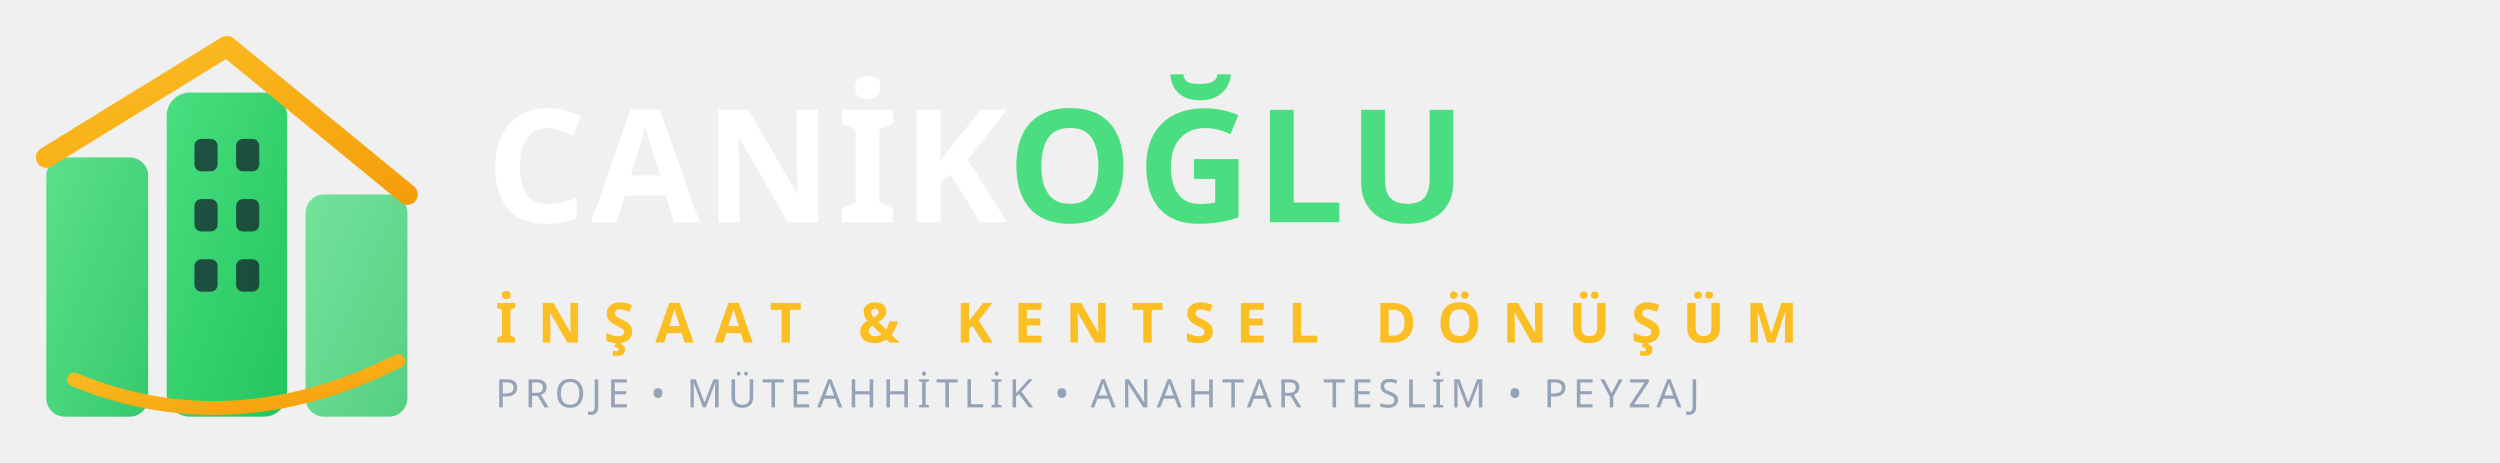
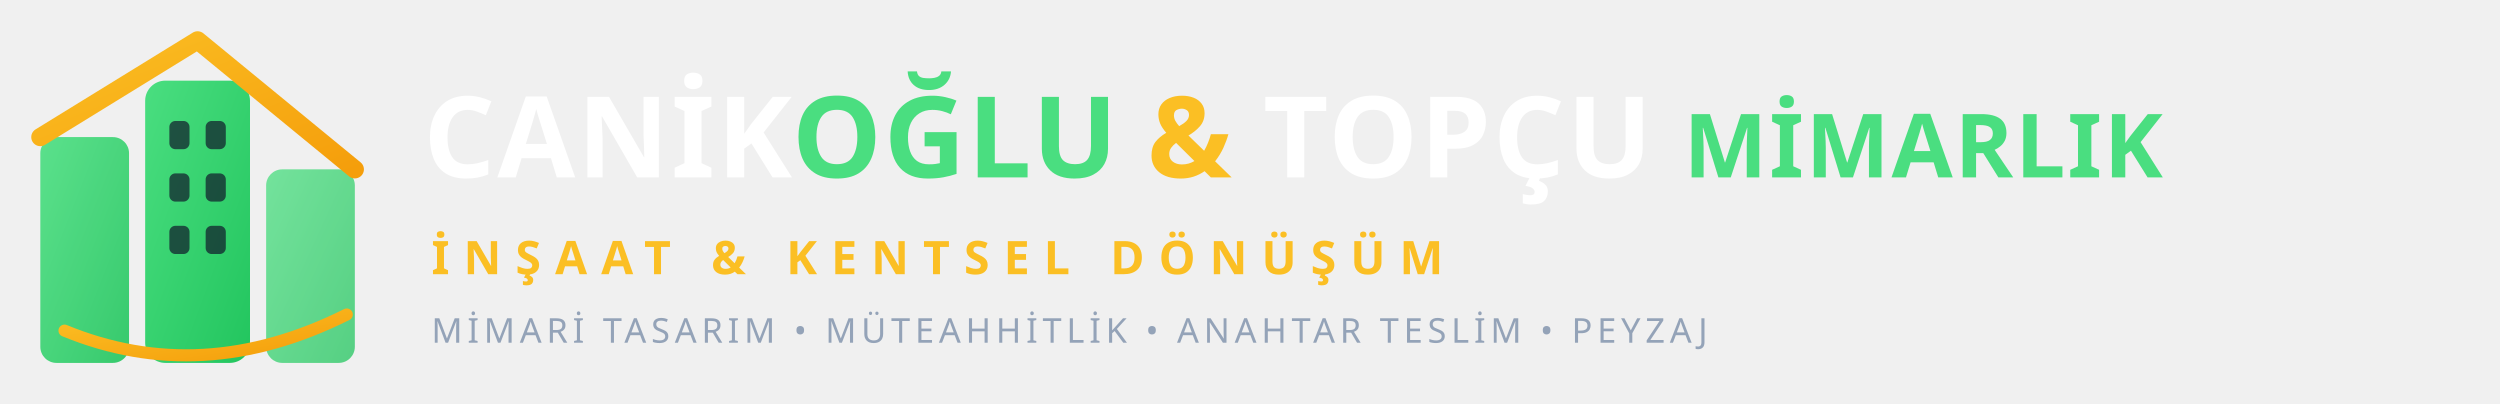
- <svg xmlns="http://www.w3.org/2000/svg" viewBox="0 0 540 100" width="100%" height="100%">
+ <svg xmlns="http://www.w3.org/2000/svg" viewBox="0 0 620 100" width="100%" height="100%">
  <defs>
    <linearGradient id="canikGreenGradW" x1="0%" y1="0%" x2="100%" y2="100%">
      <stop offset="0%" stop-color="#4ade80" />
      <stop offset="100%" stop-color="#22c55e" />
    </linearGradient>
    <linearGradient id="canikAccentGradW" x1="0%" y1="0%" x2="100%" y2="100%">
      <stop offset="0%" stop-color="#fbbf24" />
      <stop offset="100%" stop-color="#f59e0b" />
    </linearGradient>
  </defs>
  <g transform="translate(10, 10)">
    <rect x="0" y="24" width="22" height="56" rx="4" fill="url(#canikGreenGradW)" opacity="0.9" />
    <rect x="26" y="10" width="26" height="70" rx="5" fill="url(#canikGreenGradW)" />
    <rect x="56" y="32" width="22" height="48" rx="4" fill="url(#canikGreenGradW)" opacity="0.75" />
    <path d="M 0 24 L 39 0 L 78 32" fill="none" stroke="url(#canikAccentGradW)" stroke-width="4.5" stroke-linecap="round" stroke-linejoin="round" />
    <rect x="32" y="20" width="5" height="7" rx="1.5" fill="#0f172a" opacity="0.7" />
    <rect x="41" y="20" width="5" height="7" rx="1.5" fill="#0f172a" opacity="0.7" />
    <rect x="32" y="33" width="5" height="7" rx="1.5" fill="#0f172a" opacity="0.7" />
    <rect x="41" y="33" width="5" height="7" rx="1.5" fill="#0f172a" opacity="0.7" />
    <rect x="32" y="46" width="5" height="7" rx="1.5" fill="#0f172a" opacity="0.7" />
    <rect x="41" y="46" width="5" height="7" rx="1.5" fill="#0f172a" opacity="0.7" />
    <path d="M 6 72 Q 40 86 76 68" fill="none" stroke="url(#canikAccentGradW)" stroke-width="3" stroke-linecap="round" />
  </g>
  <g transform="translate(105, 0)">
-     <text x="0" y="48" font-family="'Poppins', 'Segoe UI', system-ui, sans-serif" font-size="34" font-weight="800" fill="#ffffff" letter-spacing="1">
+     <text x="0" y="44" font-family="'Poppins', 'Segoe UI', system-ui, sans-serif" font-size="28" font-weight="800" fill="#ffffff" letter-spacing="0.5">
      CANİK<tspan fill="#4ade80">OĞLU</tspan>
+       <tspan fill="#fbbf24">&amp;</tspan> TOPÇU <tspan font-size="22" font-weight="700" fill="#4ade80">MİMARLIK</tspan>
    </text>
-     <text x="2" y="74" font-family="'Poppins', 'Segoe UI', system-ui, sans-serif" font-size="12" font-weight="700" fill="#fbbf24" letter-spacing="4.5">
+     <text x="2" y="68" font-family="'Poppins', 'Segoe UI', system-ui, sans-serif" font-size="11.5" font-weight="700" fill="#fbbf24" letter-spacing="3.5">
      İNŞAAT &amp; KENTSEL DÖNÜŞÜM
    </text>
-     <text x="2" y="88" font-family="'Poppins', 'Segoe UI', system-ui, sans-serif" font-size="8.5" font-weight="500" fill="#94a3b8" letter-spacing="1.2">
-       PROJE • MÜTEAHHİTLİK • ANAHTAR TESLİM • PEYZAJ
+     <text x="2" y="85" font-family="'Poppins', 'Segoe UI', system-ui, sans-serif" font-size="8.5" font-weight="500" fill="#94a3b8" letter-spacing="1.2">
+       MİMARİ TASARIM • MÜTEAHHİTLİK • ANAHTAR TESLİM • PEYZAJ
    </text>
  </g>
</svg>
